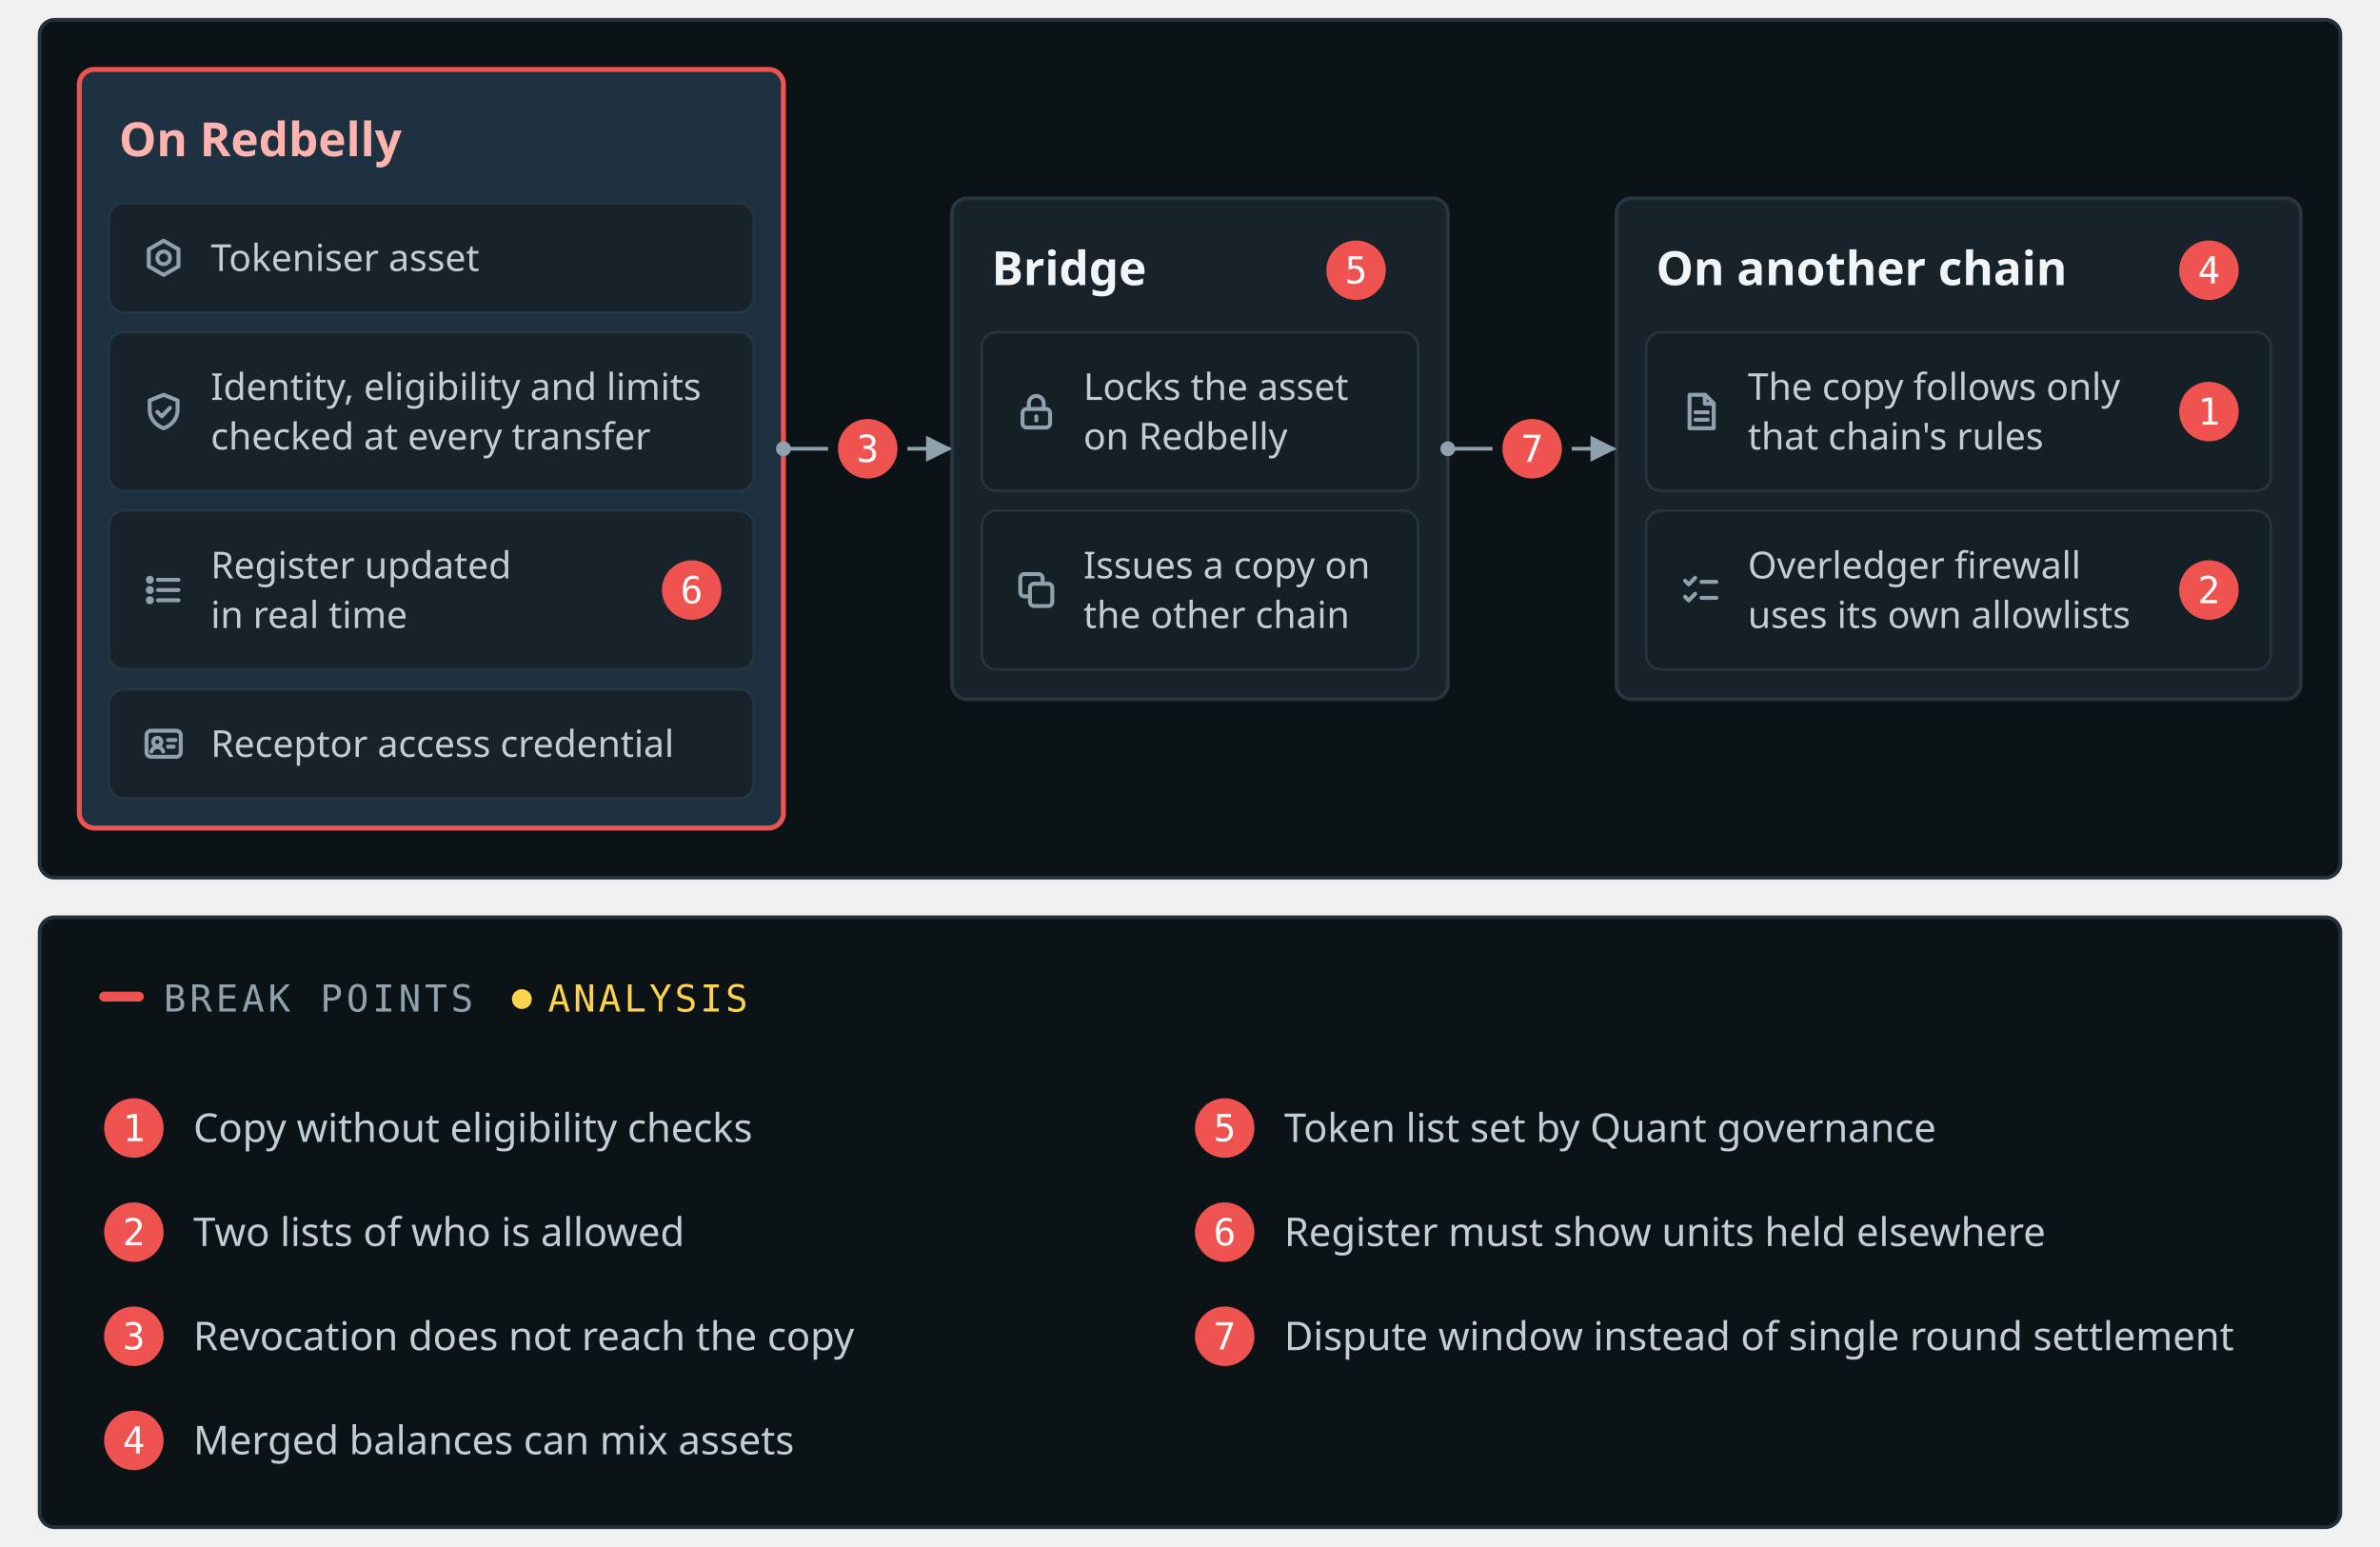
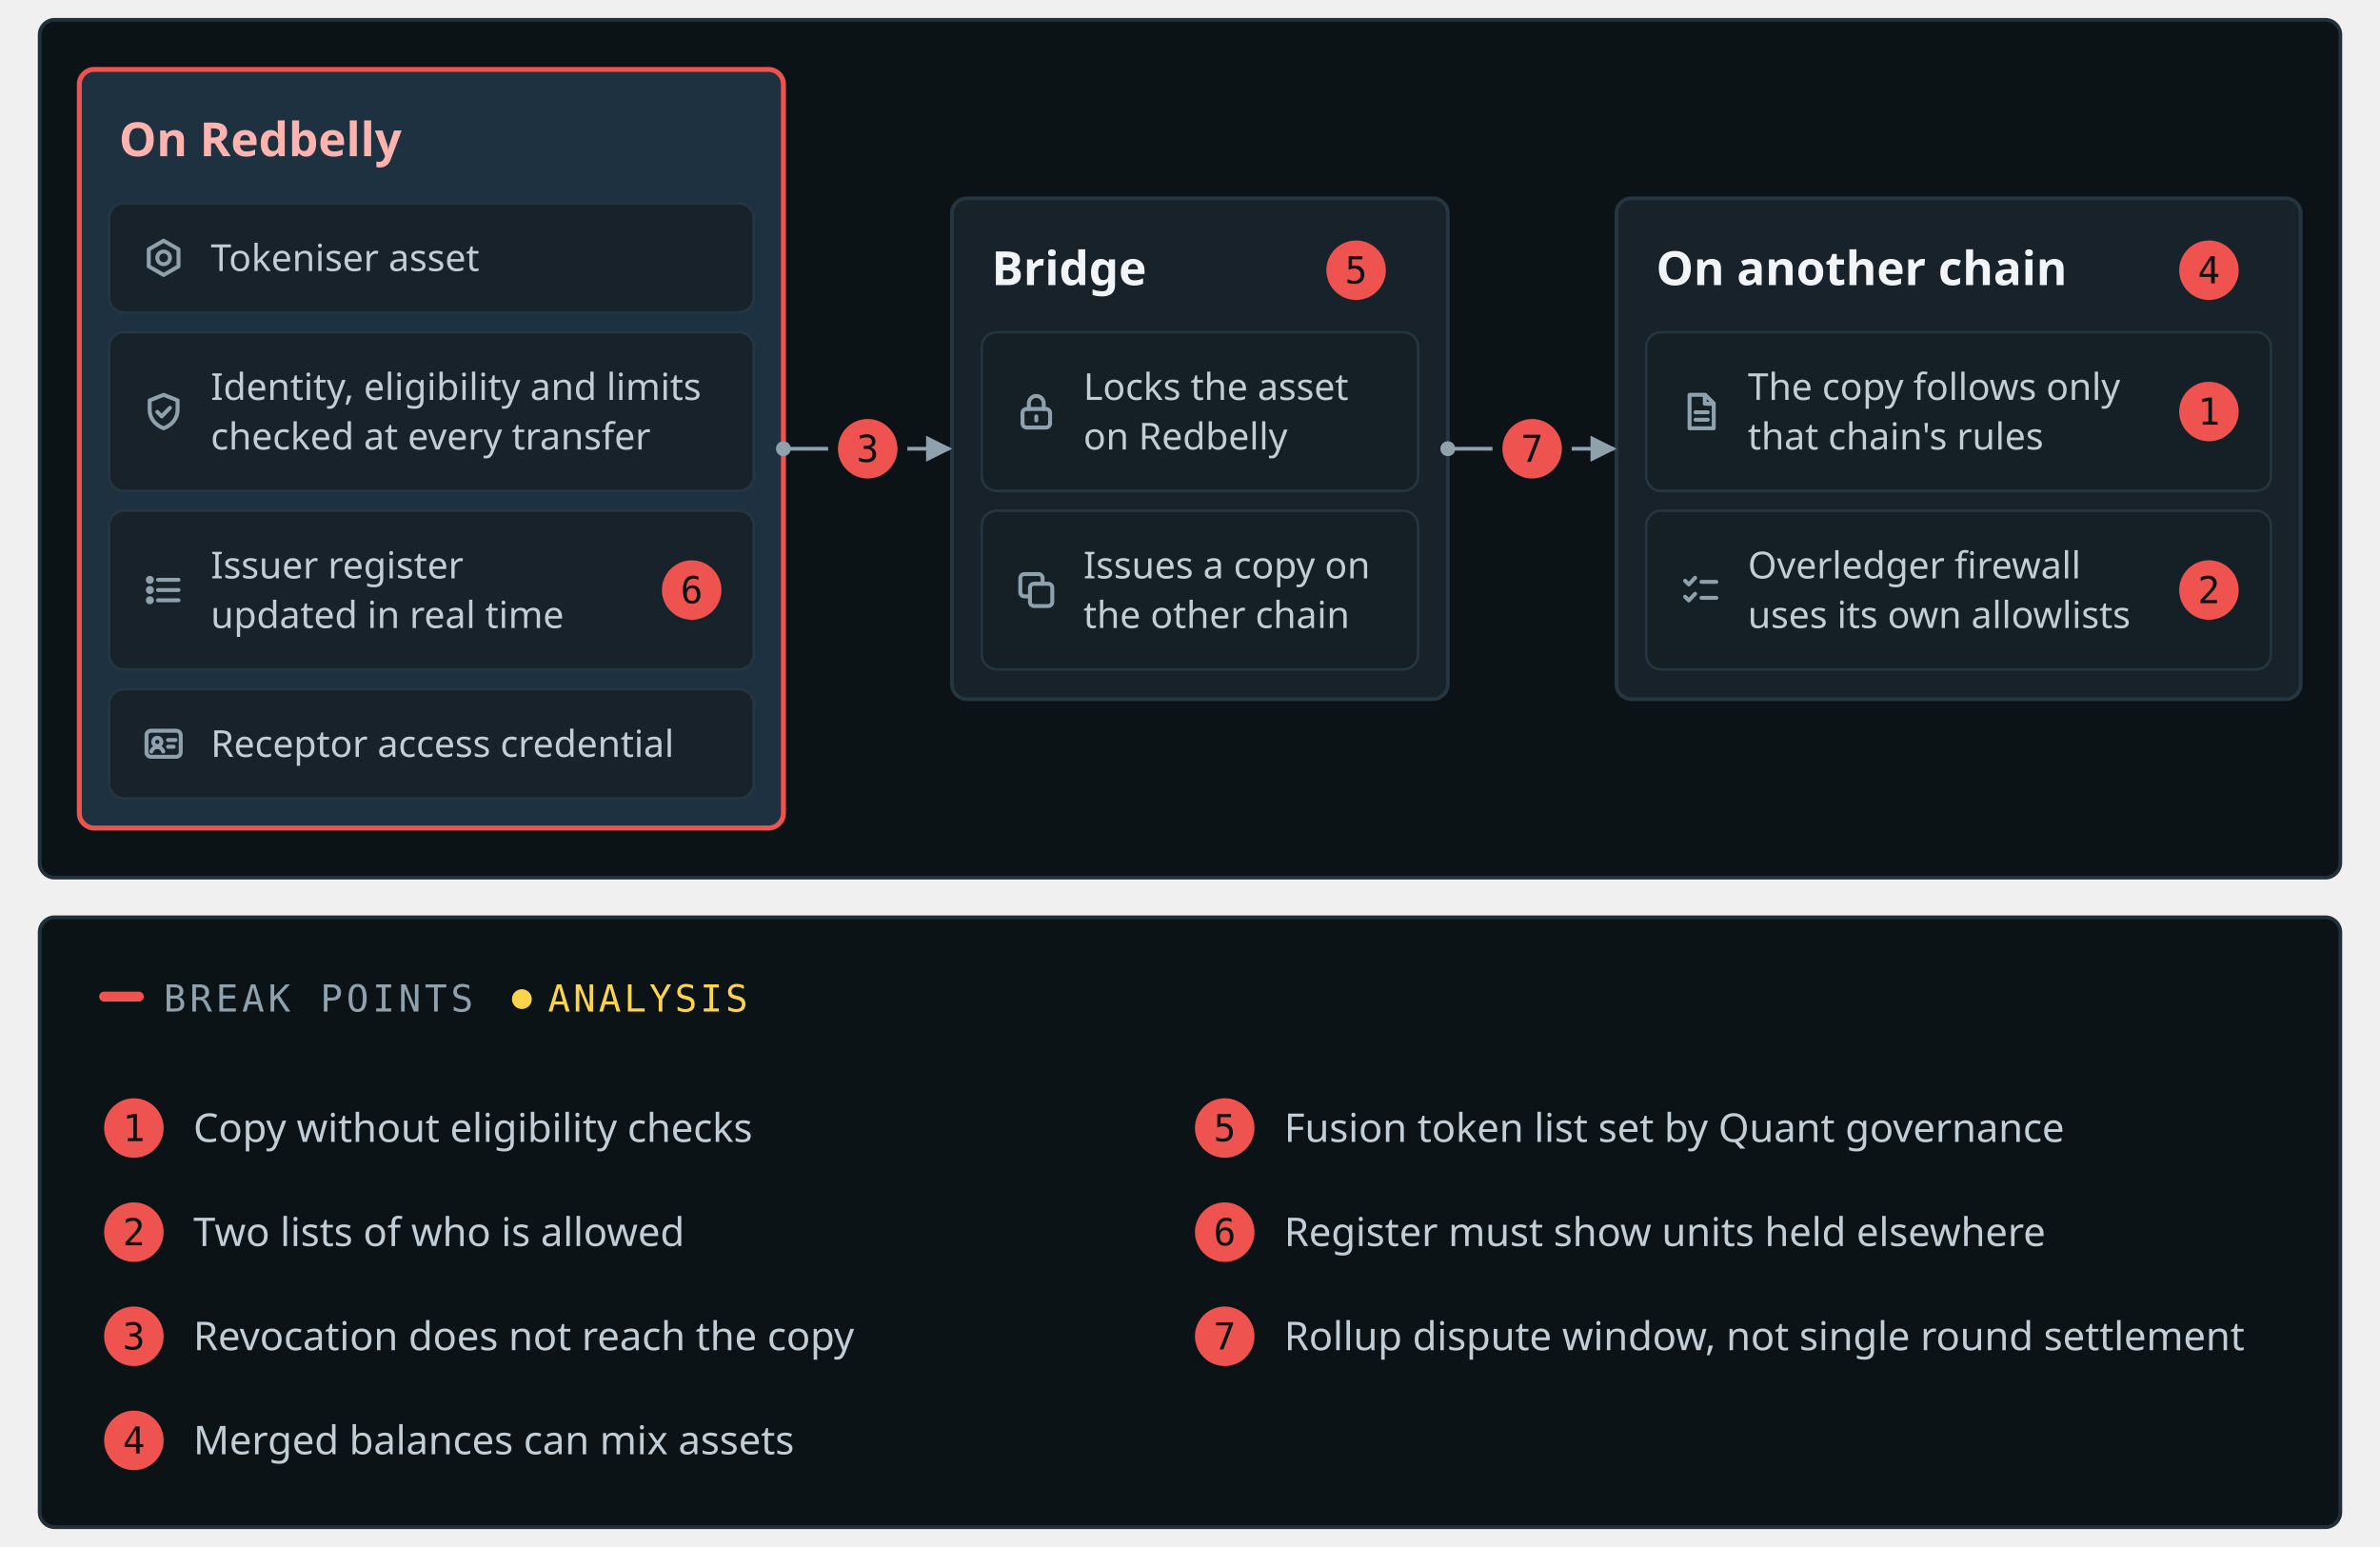
<svg xmlns="http://www.w3.org/2000/svg" viewBox="0 0 960 624" role="img" aria-labelledby="breaks-w-title breaks-w-desc">
  <defs>
    <marker id="breaks-w-arrow" viewBox="0 0 10 10" refX="9" refY="5" markerWidth="7" markerHeight="7" orient="auto-start-reverse">
      <path d="M0 0 L10 5 L0 10 z" fill="#8fa1ad" />
    </marker>
  </defs>
  <rect x="16" y="8" width="928" height="346" rx="6" fill="#0c1317" stroke="#223039" stroke-width="1.5" />
  <rect x="32" y="28.0" width="284" height="306" rx="6" fill="#1d3140" stroke="#EF5350" stroke-width="2" />
  <text x="48" y="63.0" font-family="Be Vietnam Pro, sans-serif" font-size="19" font-weight="700" fill="#ffb3ae">On Redbelly</text>
  <rect x="44" y="82.0" width="260" height="44" rx="6" fill="#17222a" stroke="#263641" stroke-width="1" />
  <g transform="translate(57 95.0) scale(0.75)" fill="none" stroke="#8fa1ad" stroke-width="2.13" stroke-linecap="round" stroke-linejoin="round">
    <path d="M12 2.8l8 4.6v9.2l-8 4.6-8-4.6V7.4z" />
    <circle cx="12" cy="12" r="3.4" />
  </g>
  <text font-family="Be Vietnam Pro, sans-serif" font-size="15" font-weight="400" fill="#c2ced6">
    <tspan x="85" y="109.3">Tokeniser asset</tspan>
  </text>
  <rect x="44" y="134.0" width="260" height="64" rx="6" fill="#17222a" stroke="#263641" stroke-width="1" />
  <g transform="translate(57 157.0) scale(0.75)" fill="none" stroke="#8fa1ad" stroke-width="2.13" stroke-linecap="round" stroke-linejoin="round">
    <path d="M12 3l7.5 3v5.2c0 4.6-3.2 8.2-7.5 9.8-4.3-1.6-7.5-5.2-7.5-9.8V6z" />
    <path d="M8.6 12.2l2.4 2.4 4.4-4.6" />
  </g>
  <text font-family="Be Vietnam Pro, sans-serif" font-size="15" font-weight="400" fill="#c2ced6">
    <tspan x="85" y="161.3">Identity, eligibility and limits</tspan>
    <tspan x="85" dy="20">checked at every transfer</tspan>
  </text>
  <rect x="44" y="206.0" width="260" height="64" rx="6" fill="#17222a" stroke="#263641" stroke-width="1" />
  <g transform="translate(57 229.0) scale(0.75)" fill="none" stroke="#8fa1ad" stroke-width="2.13" stroke-linecap="round" stroke-linejoin="round">
    <path d="M9 6.5h11M9 12h11M9 17.5h11" />
    <circle cx="4.6" cy="6.5" r="1.1" />
    <circle cx="4.6" cy="12" r="1.1" />
    <circle cx="4.6" cy="17.5" r="1.1" />
  </g>
  <text font-family="Be Vietnam Pro, sans-serif" font-size="15" font-weight="400" fill="#c2ced6">
-     <tspan x="85" y="233.3">Register updated</tspan>
-     <tspan x="85" dy="20">in real time</tspan>
+     <tspan x="85" y="233.3">Issuer register</tspan>
+     <tspan x="85" dy="20">updated in real time</tspan>
  </text>
  <circle cx="279" cy="238.0" r="12" fill="#EF5350" />
-   <text x="279" y="243.3" text-anchor="middle" font-family="JetBrains Mono, monospace" font-size="15" font-weight="500" fill="#ffffff">6</text>
+   <text x="279" y="243.3" text-anchor="middle" font-family="JetBrains Mono, monospace" font-size="15" font-weight="500" fill="#0c1317">6</text>
  <rect x="44" y="278.0" width="260" height="44" rx="6" fill="#17222a" stroke="#263641" stroke-width="1" />
  <g transform="translate(57 291.0) scale(0.75)" fill="none" stroke="#8fa1ad" stroke-width="2.13" stroke-linecap="round" stroke-linejoin="round">
    <rect x="2.8" y="5" width="18.4" height="14" rx="2.4" />
    <circle cx="8.6" cy="11" r="2.2" />
    <path d="M5.4 16.2c.6-1.6 1.8-2.4 3.2-2.4s2.6.8 3.2 2.4M14.4 10h4M14.4 13.6h3" />
  </g>
  <text font-family="Be Vietnam Pro, sans-serif" font-size="15" font-weight="400" fill="#c2ced6">
    <tspan x="85" y="305.3">Receptor access credential</tspan>
  </text>
  <rect x="384" y="80.0" width="200" height="202" rx="6" fill="#17222a" stroke="#263641" stroke-width="1.5" />
  <text x="400" y="115.0" font-family="Be Vietnam Pro, sans-serif" font-size="19" font-weight="700" fill="#f1f5f8">Bridge</text>
  <circle cx="547" cy="109.0" r="12" fill="#EF5350" />
-   <text x="547" y="114.3" text-anchor="middle" font-family="JetBrains Mono, monospace" font-size="15" font-weight="500" fill="#ffffff">5</text>
+   <text x="547" y="114.3" text-anchor="middle" font-family="JetBrains Mono, monospace" font-size="15" font-weight="500" fill="#0c1317">5</text>
  <rect x="396" y="134.0" width="176" height="64" rx="6" fill="#141f26" stroke="#263641" stroke-width="1" />
  <g transform="translate(409 157.0) scale(0.75)" fill="none" stroke="#8fa1ad" stroke-width="2.13" stroke-linecap="round" stroke-linejoin="round">
    <rect x="4.6" y="10.6" width="14.8" height="10" rx="2.2" />
    <path d="M8 10.6V7.6a4 4 0 0 1 8 0v3" />
    <path d="M12 14.6v2.2" />
  </g>
  <text font-family="Be Vietnam Pro, sans-serif" font-size="15" font-weight="400" fill="#c2ced6">
    <tspan x="437" y="161.3">Locks the asset</tspan>
    <tspan x="437" dy="20">on Redbelly</tspan>
  </text>
  <rect x="396" y="206.0" width="176" height="64" rx="6" fill="#141f26" stroke="#263641" stroke-width="1" />
  <g transform="translate(409 229.0) scale(0.75)" fill="none" stroke="#8fa1ad" stroke-width="2.13" stroke-linecap="round" stroke-linejoin="round">
    <rect x="8.6" y="8.6" width="12" height="12" rx="2.2" />
    <path d="M15.4 8.6V5.6a2.2 2.2 0 0 0-2.2-2.2H5.6a2.2 2.2 0 0 0-2.2 2.2v7.6a2.2 2.2 0 0 0 2.2 2.2h3" />
  </g>
  <text font-family="Be Vietnam Pro, sans-serif" font-size="15" font-weight="400" fill="#c2ced6">
    <tspan x="437" y="233.3">Issues a copy on</tspan>
    <tspan x="437" dy="20">the other chain</tspan>
  </text>
  <rect x="652" y="80.0" width="276" height="202" rx="6" fill="#17222a" stroke="#263641" stroke-width="1.5" />
  <text x="668" y="115.0" font-family="Be Vietnam Pro, sans-serif" font-size="19" font-weight="700" fill="#f1f5f8">On another chain</text>
  <circle cx="891" cy="109.0" r="12" fill="#EF5350" />
-   <text x="891" y="114.3" text-anchor="middle" font-family="JetBrains Mono, monospace" font-size="15" font-weight="500" fill="#ffffff">4</text>
+   <text x="891" y="114.3" text-anchor="middle" font-family="JetBrains Mono, monospace" font-size="15" font-weight="500" fill="#0c1317">4</text>
  <rect x="664" y="134.0" width="252" height="64" rx="6" fill="#141f26" stroke="#263641" stroke-width="1" />
  <g transform="translate(677 157.0) scale(0.75)" fill="none" stroke="#8fa1ad" stroke-width="2.13" stroke-linecap="round" stroke-linejoin="round">
    <path d="M6 3h8.4L19 7.6V21H6z" />
    <path d="M14.2 3.2v4.6h4.6M9.2 12.4h6.6M9.2 16.4h6.6" />
  </g>
  <text font-family="Be Vietnam Pro, sans-serif" font-size="15" font-weight="400" fill="#c2ced6">
    <tspan x="705" y="161.3">The copy follows only</tspan>
    <tspan x="705" dy="20">that chain's rules</tspan>
  </text>
  <circle cx="891" cy="166.0" r="12" fill="#EF5350" />
-   <text x="891" y="171.3" text-anchor="middle" font-family="JetBrains Mono, monospace" font-size="15" font-weight="500" fill="#ffffff">1</text>
+   <text x="891" y="171.3" text-anchor="middle" font-family="JetBrains Mono, monospace" font-size="15" font-weight="500" fill="#0c1317">1</text>
  <rect x="664" y="206.0" width="252" height="64" rx="6" fill="#141f26" stroke="#263641" stroke-width="1" />
  <g transform="translate(677 229.0) scale(0.75)" fill="none" stroke="#8fa1ad" stroke-width="2.13" stroke-linecap="round" stroke-linejoin="round">
    <path d="M3.6 7l2 2 3.4-3.6M3.6 15.6l2 2 3.4-3.6M12.4 7.6h8M12.4 16.2h8" />
  </g>
  <text font-family="Be Vietnam Pro, sans-serif" font-size="15" font-weight="400" fill="#c2ced6">
    <tspan x="705" y="233.3">Overledger firewall</tspan>
    <tspan x="705" dy="20">uses its own allowlists</tspan>
  </text>
  <circle cx="891" cy="238.0" r="12" fill="#EF5350" />
-   <text x="891" y="243.3" text-anchor="middle" font-family="JetBrains Mono, monospace" font-size="15" font-weight="500" fill="#ffffff">2</text>
+   <text x="891" y="243.3" text-anchor="middle" font-family="JetBrains Mono, monospace" font-size="15" font-weight="500" fill="#0c1317">2</text>
  <circle cx="316" cy="181.0" r="3" fill="#8fa1ad" />
  <line x1="316" y1="181.0" x2="383" y2="181.0" stroke="#8fa1ad" stroke-width="1.5" marker-end="url(#breaks-w-arrow)" />
  <circle cx="350.0" cy="181.0" r="16" fill="#0c1317" />
  <circle cx="350.0" cy="181.0" r="12" fill="#EF5350" />
-   <text x="350.0" y="186.3" text-anchor="middle" font-family="JetBrains Mono, monospace" font-size="15" font-weight="500" fill="#ffffff">3</text>
+   <text x="350.0" y="186.3" text-anchor="middle" font-family="JetBrains Mono, monospace" font-size="15" font-weight="500" fill="#0c1317">3</text>
  <circle cx="584" cy="181.0" r="3" fill="#8fa1ad" />
  <line x1="584" y1="181.0" x2="651" y2="181.0" stroke="#8fa1ad" stroke-width="1.5" marker-end="url(#breaks-w-arrow)" />
  <circle cx="618.0" cy="181.0" r="16" fill="#0c1317" />
  <circle cx="618.0" cy="181.0" r="12" fill="#EF5350" />
-   <text x="618.0" y="186.3" text-anchor="middle" font-family="JetBrains Mono, monospace" font-size="15" font-weight="500" fill="#ffffff">7</text>
+   <text x="618.0" y="186.3" text-anchor="middle" font-family="JetBrains Mono, monospace" font-size="15" font-weight="500" fill="#0c1317">7</text>
  <rect x="16" y="370" width="928" height="246" rx="6" fill="#0c1317" stroke="#223039" stroke-width="1.5" />
  <rect x="40" y="400" width="18" height="4" rx="2" fill="#EF5350" />
  <text x="66" y="408" font-family="JetBrains Mono, monospace" font-size="15" font-weight="500" letter-spacing="1.5" fill="#8fa1ad">BREAK POINTS</text>
  <circle cx="210.5" cy="403.0" r="4" fill="#FCD34D" />
  <text x="221" y="408" font-family="JetBrains Mono, monospace" font-size="15" font-weight="500" letter-spacing="1.2" fill="#FCD34D">ANALYSIS</text>
  <circle cx="54" cy="455.0" r="12" fill="#EF5350" />
-   <text x="54" y="460.3" text-anchor="middle" font-family="JetBrains Mono, monospace" font-size="15" font-weight="500" fill="#ffffff">1</text>
+   <text x="54" y="460.3" text-anchor="middle" font-family="JetBrains Mono, monospace" font-size="15" font-weight="500" fill="#0c1317">1</text>
  <text x="78" y="460.6" font-family="Be Vietnam Pro, sans-serif" font-size="16" font-weight="400" fill="#c2ced6">Copy without eligibility checks</text>
  <circle cx="54" cy="497.0" r="12" fill="#EF5350" />
-   <text x="54" y="502.3" text-anchor="middle" font-family="JetBrains Mono, monospace" font-size="15" font-weight="500" fill="#ffffff">2</text>
+   <text x="54" y="502.3" text-anchor="middle" font-family="JetBrains Mono, monospace" font-size="15" font-weight="500" fill="#0c1317">2</text>
  <text x="78" y="502.6" font-family="Be Vietnam Pro, sans-serif" font-size="16" font-weight="400" fill="#c2ced6">Two lists of who is allowed</text>
  <circle cx="54" cy="539.0" r="12" fill="#EF5350" />
-   <text x="54" y="544.3" text-anchor="middle" font-family="JetBrains Mono, monospace" font-size="15" font-weight="500" fill="#ffffff">3</text>
+   <text x="54" y="544.3" text-anchor="middle" font-family="JetBrains Mono, monospace" font-size="15" font-weight="500" fill="#0c1317">3</text>
  <text x="78" y="544.6" font-family="Be Vietnam Pro, sans-serif" font-size="16" font-weight="400" fill="#c2ced6">Revocation does not reach the copy</text>
  <circle cx="54" cy="581.0" r="12" fill="#EF5350" />
-   <text x="54" y="586.3" text-anchor="middle" font-family="JetBrains Mono, monospace" font-size="15" font-weight="500" fill="#ffffff">4</text>
+   <text x="54" y="586.3" text-anchor="middle" font-family="JetBrains Mono, monospace" font-size="15" font-weight="500" fill="#0c1317">4</text>
  <text x="78" y="586.6" font-family="Be Vietnam Pro, sans-serif" font-size="16" font-weight="400" fill="#c2ced6">Merged balances can mix assets</text>
  <circle cx="494" cy="455.0" r="12" fill="#EF5350" />
-   <text x="494" y="460.3" text-anchor="middle" font-family="JetBrains Mono, monospace" font-size="15" font-weight="500" fill="#ffffff">5</text>
-   <text x="518" y="460.6" font-family="Be Vietnam Pro, sans-serif" font-size="16" font-weight="400" fill="#c2ced6">Token list set by Quant governance</text>
+   <text x="494" y="460.3" text-anchor="middle" font-family="JetBrains Mono, monospace" font-size="15" font-weight="500" fill="#0c1317">5</text>
+   <text x="518" y="460.6" font-family="Be Vietnam Pro, sans-serif" font-size="16" font-weight="400" fill="#c2ced6">Fusion token list set by Quant governance</text>
  <circle cx="494" cy="497.0" r="12" fill="#EF5350" />
-   <text x="494" y="502.3" text-anchor="middle" font-family="JetBrains Mono, monospace" font-size="15" font-weight="500" fill="#ffffff">6</text>
+   <text x="494" y="502.3" text-anchor="middle" font-family="JetBrains Mono, monospace" font-size="15" font-weight="500" fill="#0c1317">6</text>
  <text x="518" y="502.6" font-family="Be Vietnam Pro, sans-serif" font-size="16" font-weight="400" fill="#c2ced6">Register must show units held elsewhere</text>
  <circle cx="494" cy="539.0" r="12" fill="#EF5350" />
-   <text x="494" y="544.3" text-anchor="middle" font-family="JetBrains Mono, monospace" font-size="15" font-weight="500" fill="#ffffff">7</text>
-   <text x="518" y="544.6" font-family="Be Vietnam Pro, sans-serif" font-size="16" font-weight="400" fill="#c2ced6">Dispute window instead of single round settlement</text>
+   <text x="494" y="544.3" text-anchor="middle" font-family="JetBrains Mono, monospace" font-size="15" font-weight="500" fill="#0c1317">7</text>
+   <text x="518" y="544.6" font-family="Be Vietnam Pro, sans-serif" font-size="16" font-weight="400" fill="#c2ced6">Rollup dispute window, not single round settlement</text>
</svg>
